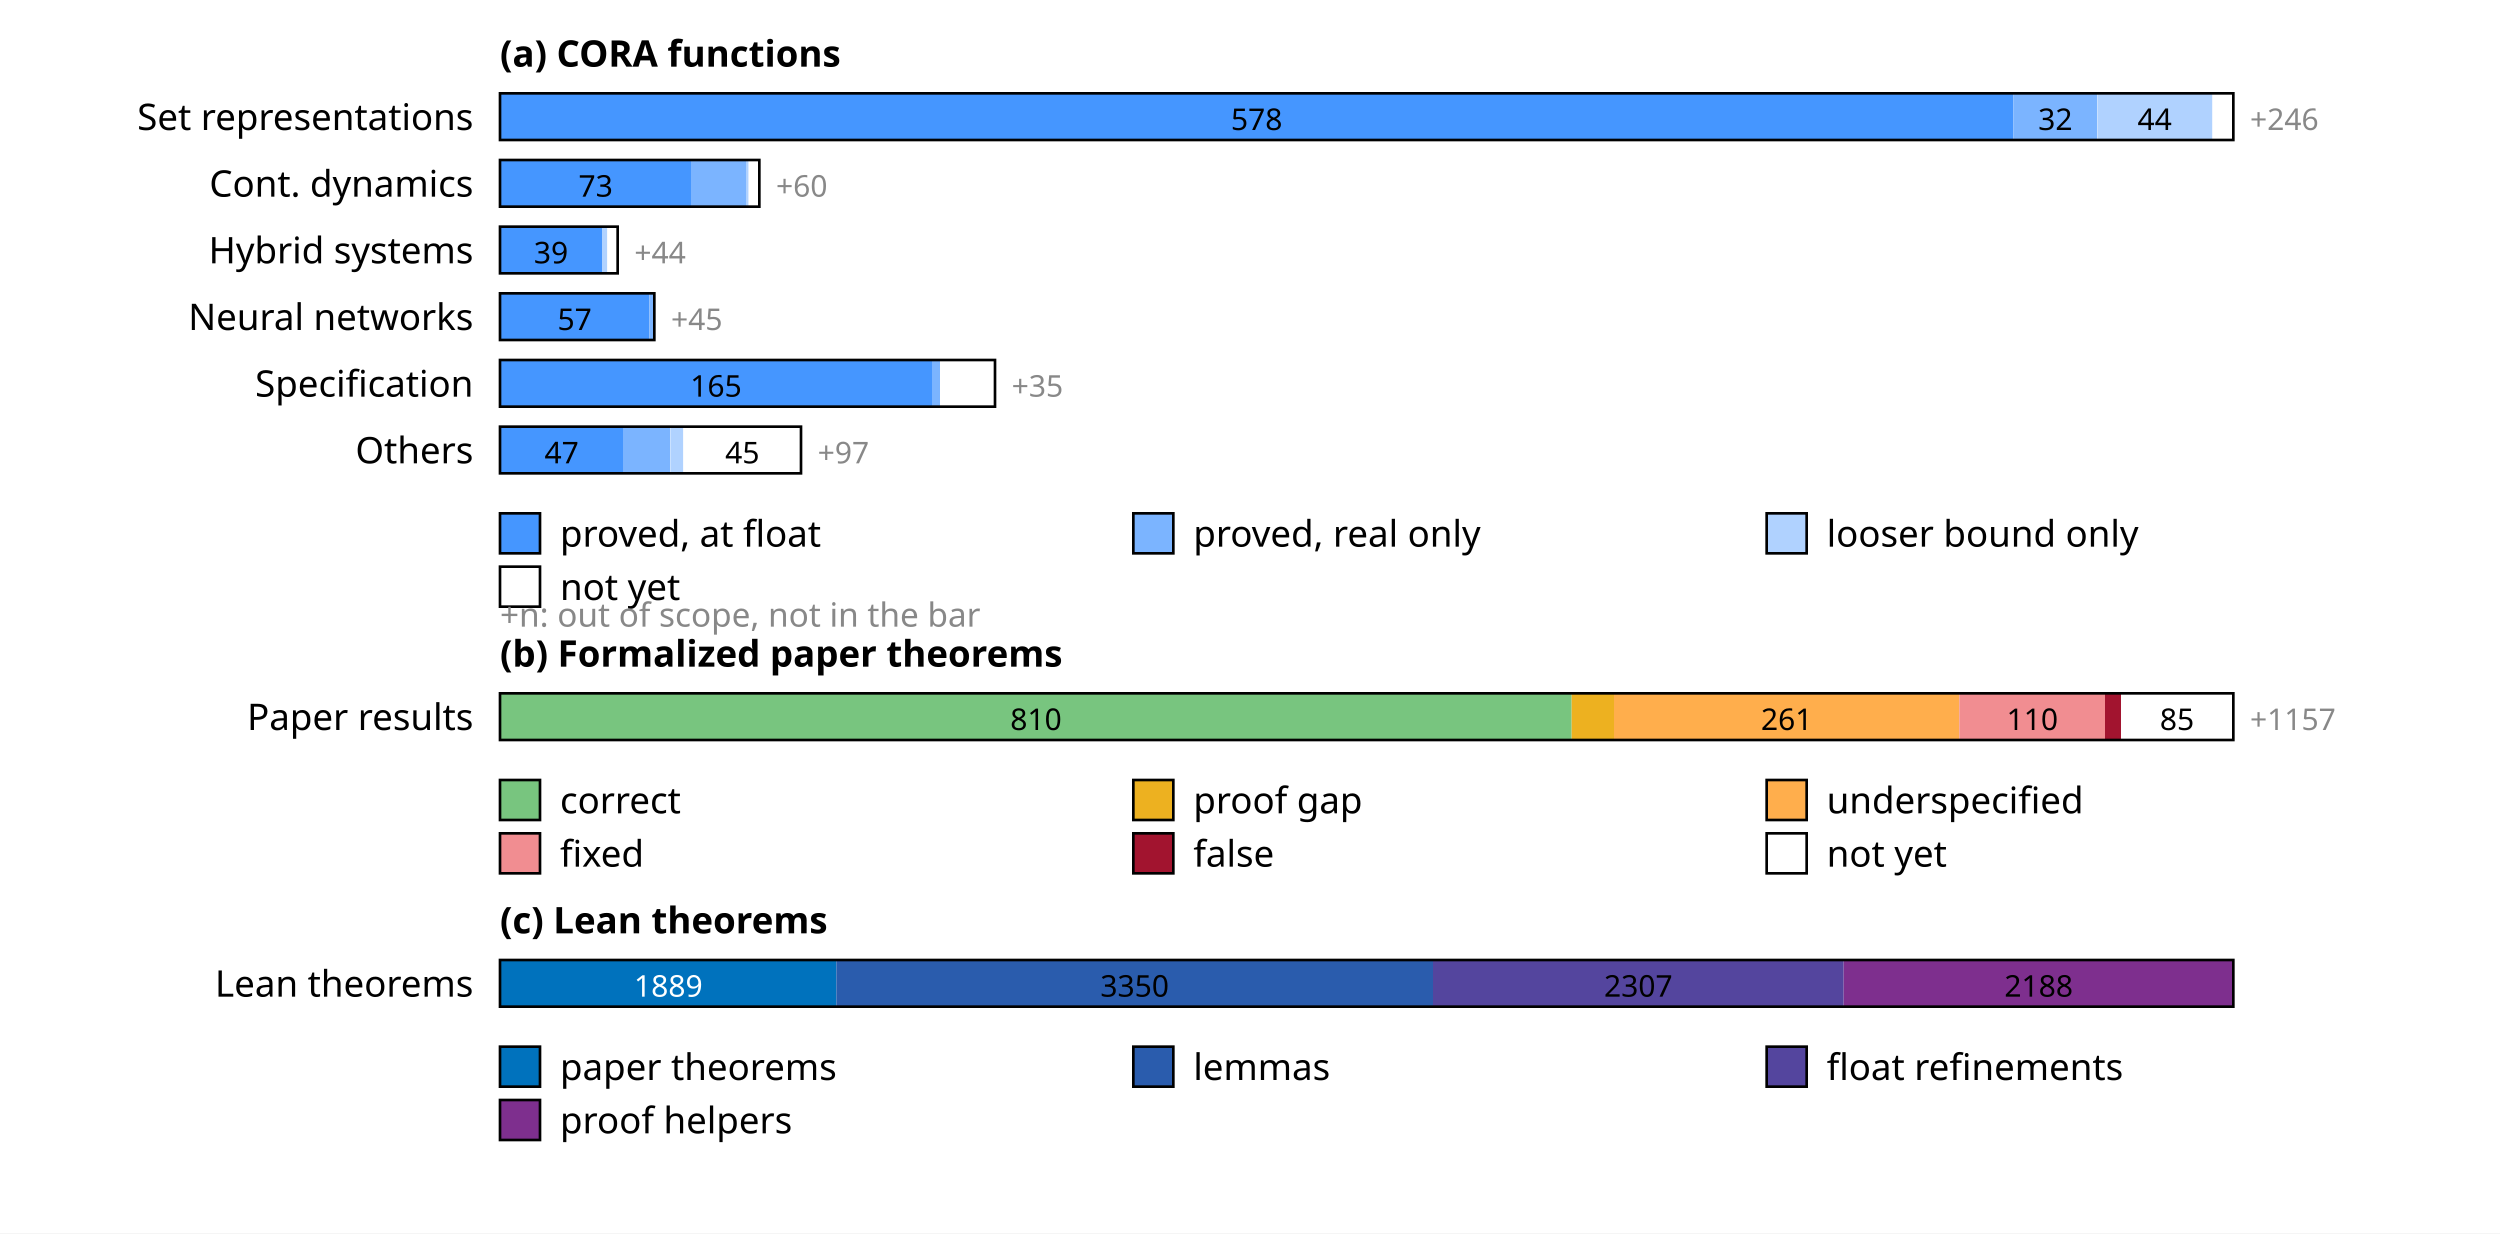
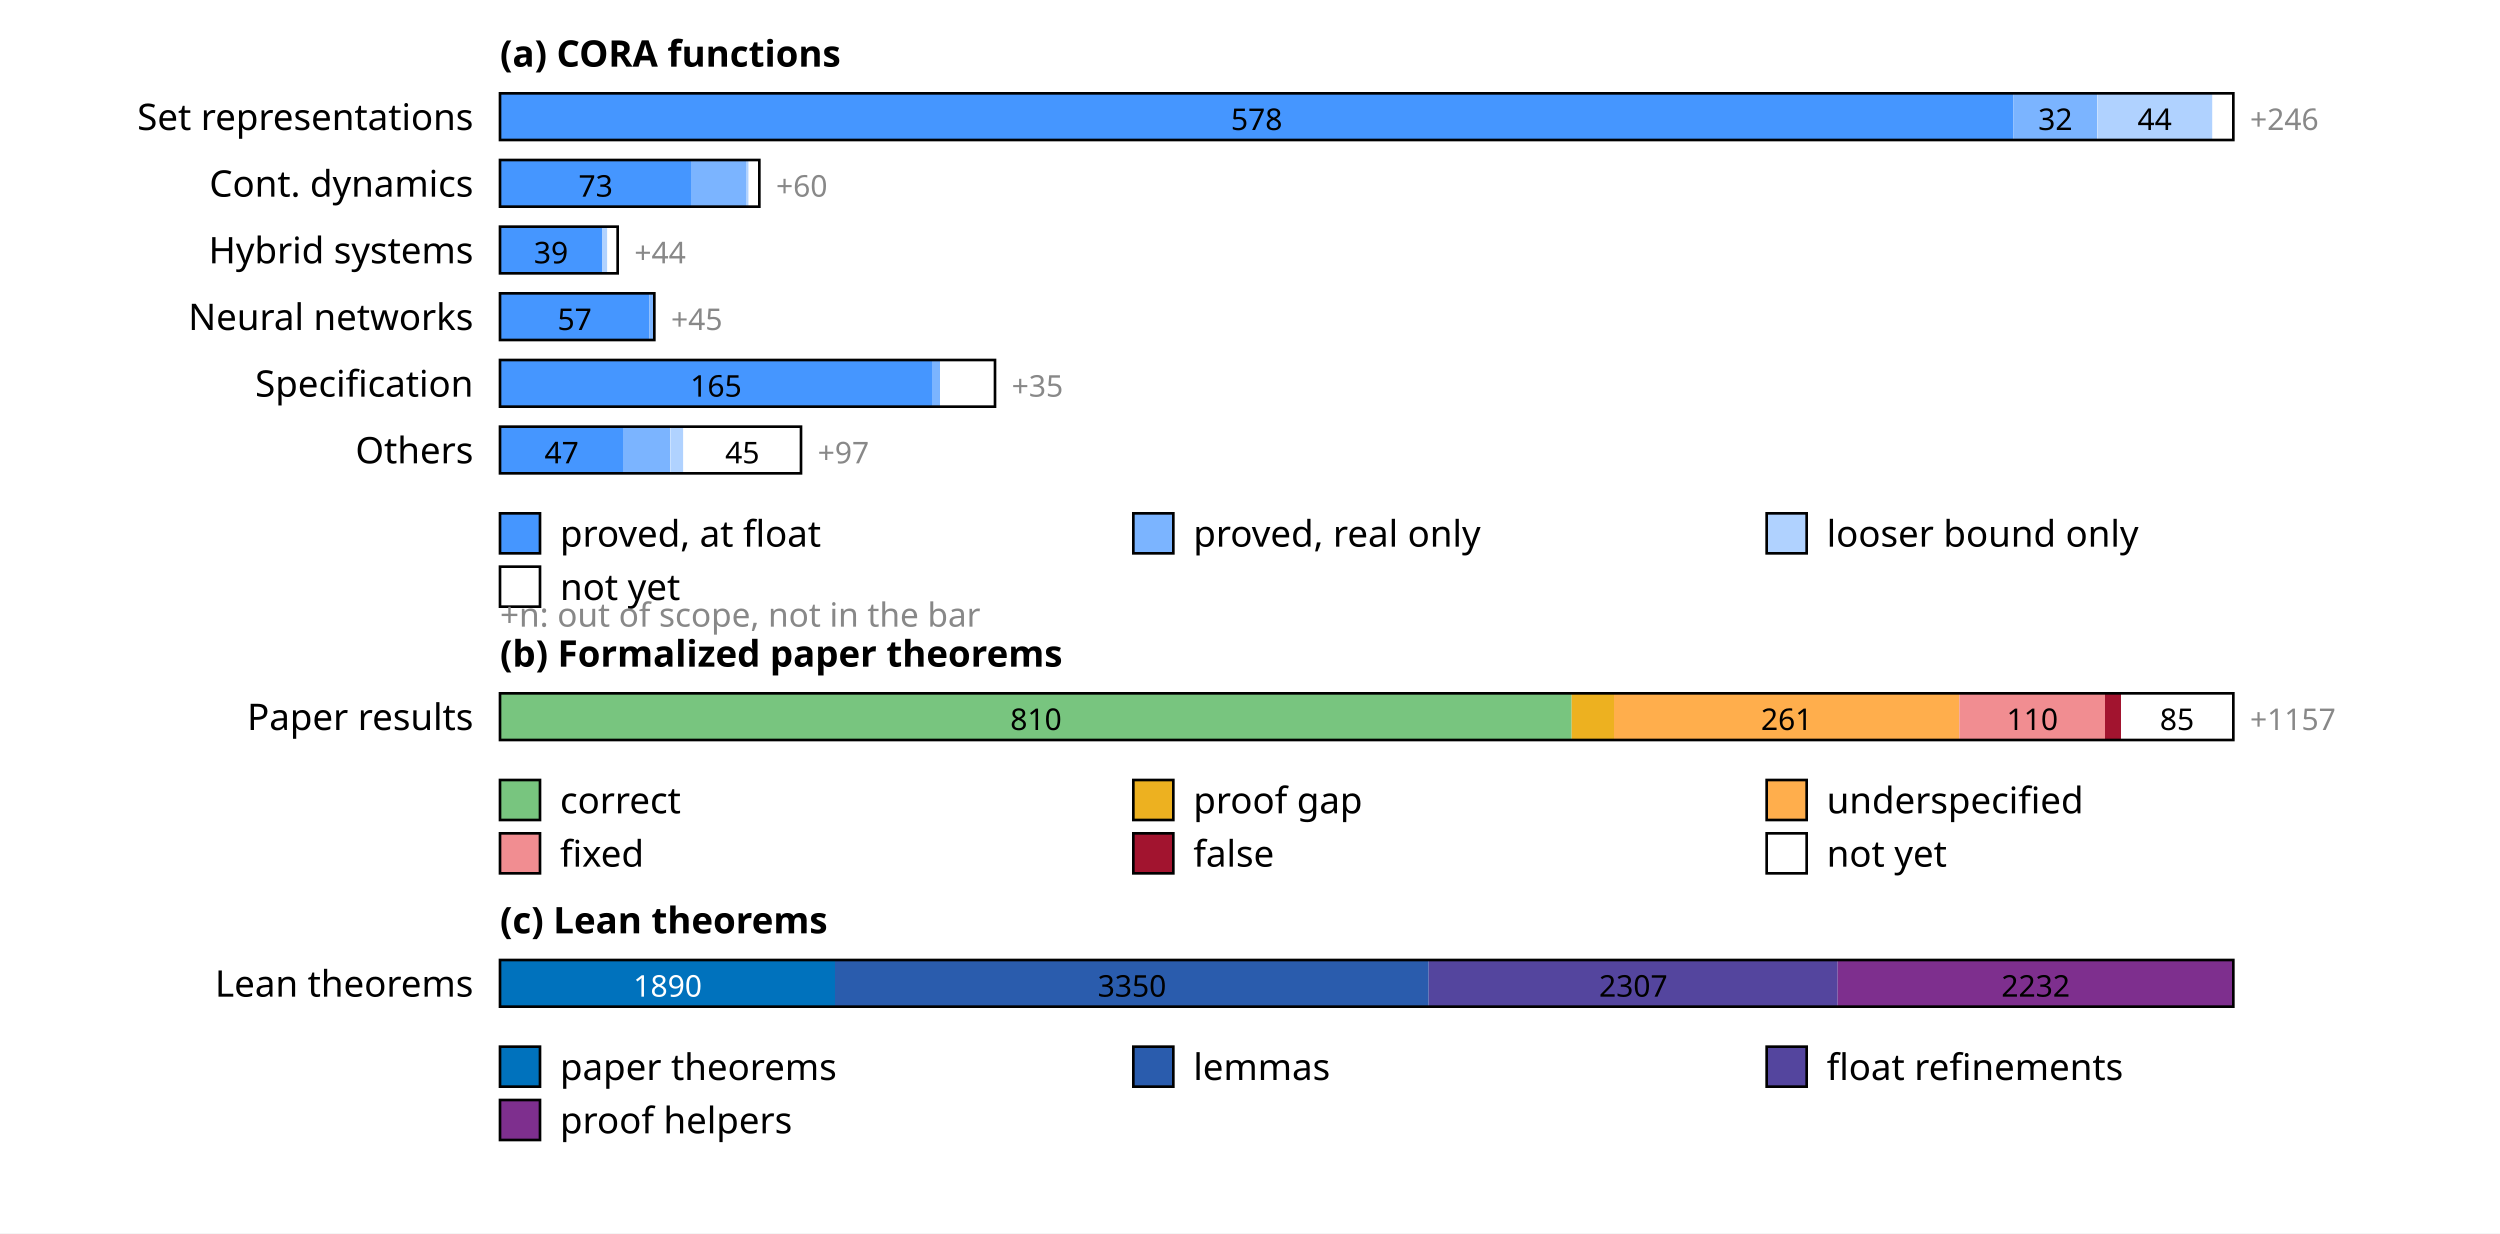
<svg xmlns="http://www.w3.org/2000/svg" width="750" height="370" font-family="sans-serif" font-size="11">
  <rect width="100%" height="100%" fill="white" />
  <text x="150" y="20" font-weight="bold">(a) CORA functions</text>
  <text x="142" y="39" text-anchor="end">Set representations</text>
  <rect x="150.0" y="28" width="454.0" height="14" fill="rgb(69,150,255)" />
  <text x="377.0" y="39" text-anchor="middle" font-size="9" fill="#000">578</text>
  <rect x="604.0" y="28" width="25.1" height="14" fill="rgb(123,180,255)" />
  <text x="616.6" y="39" text-anchor="middle" font-size="9" fill="#000">32</text>
  <rect x="629.2" y="28" width="34.6" height="14" fill="rgb(176,210,255)" />
  <text x="646.4" y="39" text-anchor="middle" font-size="9" fill="#000">44</text>
  <rect x="663.7" y="28" width="6.3" height="14" fill="rgb(255,255,255)" />
  <rect x="150" y="28" width="520.0" height="14" fill="none" stroke="#000" stroke-width="0.8" />
  <text x="675.0" y="39" font-size="9" fill="#888">+246</text>
  <text x="142" y="59" text-anchor="end">Cont. dynamics</text>
  <rect x="150.0" y="48" width="57.3" height="14" fill="rgb(69,150,255)" />
  <text x="178.7" y="59" text-anchor="middle" font-size="9" fill="#000">73</text>
  <rect x="207.3" y="48" width="16.5" height="14" fill="rgb(123,180,255)" />
  <rect x="223.8" y="48" width="0.8" height="14" fill="rgb(176,210,255)" />
  <rect x="224.6" y="48" width="3.1" height="14" fill="rgb(255,255,255)" />
  <rect x="150" y="48" width="77.8" height="14" fill="none" stroke="#000" stroke-width="0.8" />
  <text x="232.8" y="59" font-size="9" fill="#888">+60</text>
  <text x="142" y="79" text-anchor="end">Hybrid systems</text>
  <rect x="150.0" y="68" width="30.6" height="14" fill="rgb(69,150,255)" />
  <text x="165.3" y="79" text-anchor="middle" font-size="9" fill="#000">39</text>
  <rect x="180.6" y="68" width="1.6" height="14" fill="rgb(176,210,255)" />
  <rect x="182.2" y="68" width="3.1" height="14" fill="rgb(255,255,255)" />
  <rect x="150" y="68" width="35.3" height="14" fill="none" stroke="#000" stroke-width="0.8" />
  <text x="190.3" y="79" font-size="9" fill="#888">+44</text>
  <text x="142" y="99" text-anchor="end">Neural networks</text>
  <rect x="150.0" y="88" width="44.8" height="14" fill="rgb(69,150,255)" />
  <text x="172.4" y="99" text-anchor="middle" font-size="9" fill="#000">57</text>
  <rect x="194.8" y="88" width="1.6" height="14" fill="rgb(123,180,255)" />
  <rect x="150" y="88" width="46.3" height="14" fill="none" stroke="#000" stroke-width="0.8" />
  <text x="201.3" y="99" font-size="9" fill="#888">+45</text>
  <text x="142" y="119" text-anchor="end">Specification</text>
  <rect x="150.0" y="108" width="129.6" height="14" fill="rgb(69,150,255)" />
  <text x="214.8" y="119" text-anchor="middle" font-size="9" fill="#000">165</text>
  <rect x="279.6" y="108" width="2.4" height="14" fill="rgb(123,180,255)" />
  <rect x="282.0" y="108" width="16.5" height="14" fill="rgb(255,255,255)" />
  <rect x="150" y="108" width="148.5" height="14" fill="none" stroke="#000" stroke-width="0.8" />
  <text x="303.5" y="119" font-size="9" fill="#888">+35</text>
  <text x="142" y="139" text-anchor="end">Others</text>
  <rect x="150.0" y="128" width="36.9" height="14" fill="rgb(69,150,255)" />
  <text x="168.5" y="139" text-anchor="middle" font-size="9" fill="#000">47</text>
  <rect x="186.9" y="128" width="14.1" height="14" fill="rgb(123,180,255)" />
  <rect x="201.1" y="128" width="3.9" height="14" fill="rgb(176,210,255)" />
  <rect x="205.0" y="128" width="35.3" height="14" fill="rgb(255,255,255)" />
  <text x="222.7" y="139" text-anchor="middle" font-size="9" fill="#000">45</text>
  <rect x="150" y="128" width="90.3" height="14" fill="none" stroke="#000" stroke-width="0.8" />
  <text x="245.3" y="139" font-size="9" fill="#888">+97</text>
  <rect x="150" y="154" width="12" height="12" fill="rgb(69,150,255)" stroke="#000" stroke-width="0.8" />
  <text x="168" y="164">proved, at float</text>
  <rect x="340" y="154" width="12" height="12" fill="rgb(123,180,255)" stroke="#000" stroke-width="0.8" />
  <text x="358" y="164">proved, real only</text>
  <rect x="530" y="154" width="12" height="12" fill="rgb(176,210,255)" stroke="#000" stroke-width="0.8" />
  <text x="548" y="164">looser bound only</text>
  <rect x="150" y="170" width="12" height="12" fill="rgb(255,255,255)" stroke="#000" stroke-width="0.8" />
  <text x="168" y="180">not yet</text>
  <text x="150" y="188" font-size="10" fill="#888">+n: out of scope, not in the bar</text>
  <text x="150" y="200" font-weight="bold">(b) Formalized paper theorems</text>
  <text x="142" y="219" text-anchor="end">Paper results</text>
  <rect x="150.0" y="208" width="321.5" height="14" fill="rgb(120,197,127)" />
  <text x="310.8" y="219" text-anchor="middle" font-size="9" fill="#000">810</text>
  <rect x="471.5" y="208" width="12.7" height="14" fill="rgb(237,177,32)" />
  <rect x="484.2" y="208" width="103.6" height="14" fill="rgb(255,174,76)" />
  <text x="536.0" y="219" text-anchor="middle" font-size="9" fill="#000">261</text>
  <rect x="587.8" y="208" width="43.7" height="14" fill="rgb(241,141,145)" />
  <text x="609.7" y="219" text-anchor="middle" font-size="9" fill="#000">110</text>
  <rect x="631.5" y="208" width="4.8" height="14" fill="rgb(162,20,47)" />
  <rect x="636.3" y="208" width="33.7" height="14" fill="rgb(255,255,255)" />
  <text x="653.1" y="219" text-anchor="middle" font-size="9" fill="#000">85</text>
  <rect x="150" y="208" width="520.0" height="14" fill="none" stroke="#000" stroke-width="0.8" />
  <text x="675.0" y="219" font-size="9" fill="#888">+1157</text>
  <rect x="150" y="234" width="12" height="12" fill="rgb(120,197,127)" stroke="#000" stroke-width="0.8" />
  <text x="168" y="244">correct</text>
  <rect x="340" y="234" width="12" height="12" fill="rgb(237,177,32)" stroke="#000" stroke-width="0.8" />
  <text x="358" y="244">proof gap</text>
  <rect x="530" y="234" width="12" height="12" fill="rgb(255,174,76)" stroke="#000" stroke-width="0.8" />
  <text x="548" y="244">underspecified</text>
  <rect x="150" y="250" width="12" height="12" fill="rgb(241,141,145)" stroke="#000" stroke-width="0.8" />
  <text x="168" y="260">fixed</text>
  <rect x="340" y="250" width="12" height="12" fill="rgb(162,20,47)" stroke="#000" stroke-width="0.8" />
  <text x="358" y="260">false</text>
  <rect x="530" y="250" width="12" height="12" fill="rgb(255,255,255)" stroke="#000" stroke-width="0.8" />
  <text x="548" y="260">not yet</text>
  <text x="150" y="280" font-weight="bold">(c) Lean theorems</text>
  <text x="142" y="299" text-anchor="end">Lean theorems</text>
-   <rect x="150.0" y="288" width="100.9" height="14" fill="rgb(0,114,189)" />
-   <text x="200.5" y="299" text-anchor="middle" font-size="9" fill="#fff">1889</text>
-   <rect x="250.9" y="288" width="179.0" height="14" fill="rgb(42,92,173)" />
-   <text x="340.4" y="299" text-anchor="middle" font-size="9" fill="#000">3350</text>
-   <rect x="429.9" y="288" width="123.2" height="14" fill="rgb(84,69,158)" />
-   <text x="491.5" y="299" text-anchor="middle" font-size="9" fill="#000">2307</text>
-   <rect x="553.1" y="288" width="116.9" height="14" fill="rgb(126,47,142)" />
-   <text x="611.6" y="299" text-anchor="middle" font-size="9" fill="#000">2188</text>
+   <rect x="150.0" y="288" width="100.5" height="14" fill="rgb(0,114,189)" />
+   <text x="200.3" y="299" text-anchor="middle" font-size="9" fill="#fff">1890</text>
+   <rect x="250.5" y="288" width="178.1" height="14" fill="rgb(42,92,173)" />
+   <text x="339.6" y="299" text-anchor="middle" font-size="9" fill="#000">3350</text>
+   <rect x="428.6" y="288" width="122.7" height="14" fill="rgb(84,69,158)" />
+   <text x="490.0" y="299" text-anchor="middle" font-size="9" fill="#000">2307</text>
+   <rect x="551.3" y="288" width="118.7" height="14" fill="rgb(126,47,142)" />
+   <text x="610.7" y="299" text-anchor="middle" font-size="9" fill="#000">2232</text>
  <rect x="150" y="288" width="520.0" height="14" fill="none" stroke="#000" stroke-width="0.8" />
  <rect x="150" y="314" width="12" height="12" fill="rgb(0,114,189)" stroke="#000" stroke-width="0.8" />
  <text x="168" y="324">paper theorems</text>
  <rect x="340" y="314" width="12" height="12" fill="rgb(42,92,173)" stroke="#000" stroke-width="0.8" />
  <text x="358" y="324">lemmas</text>
  <rect x="530" y="314" width="12" height="12" fill="rgb(84,69,158)" stroke="#000" stroke-width="0.8" />
  <text x="548" y="324">float refinements</text>
  <rect x="150" y="330" width="12" height="12" fill="rgb(126,47,142)" stroke="#000" stroke-width="0.8" />
  <text x="168" y="340">proof helpers</text>
</svg>
